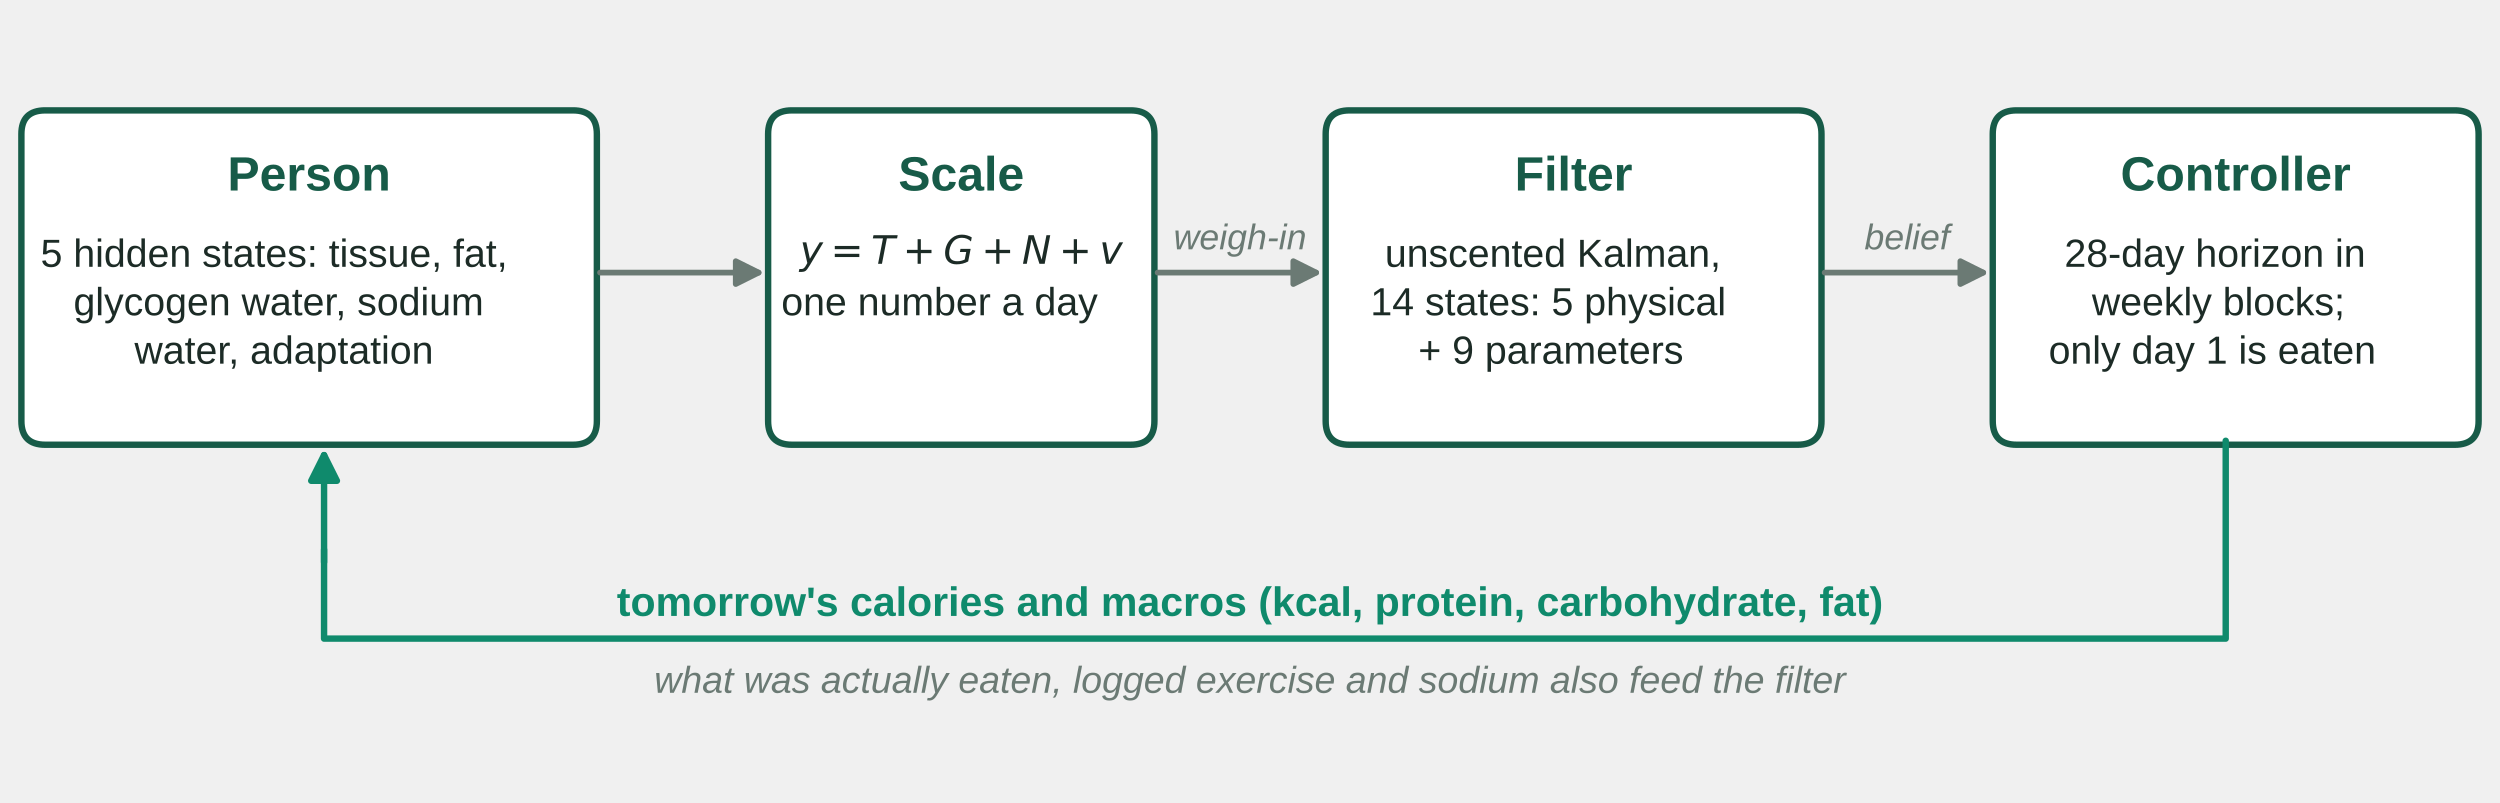
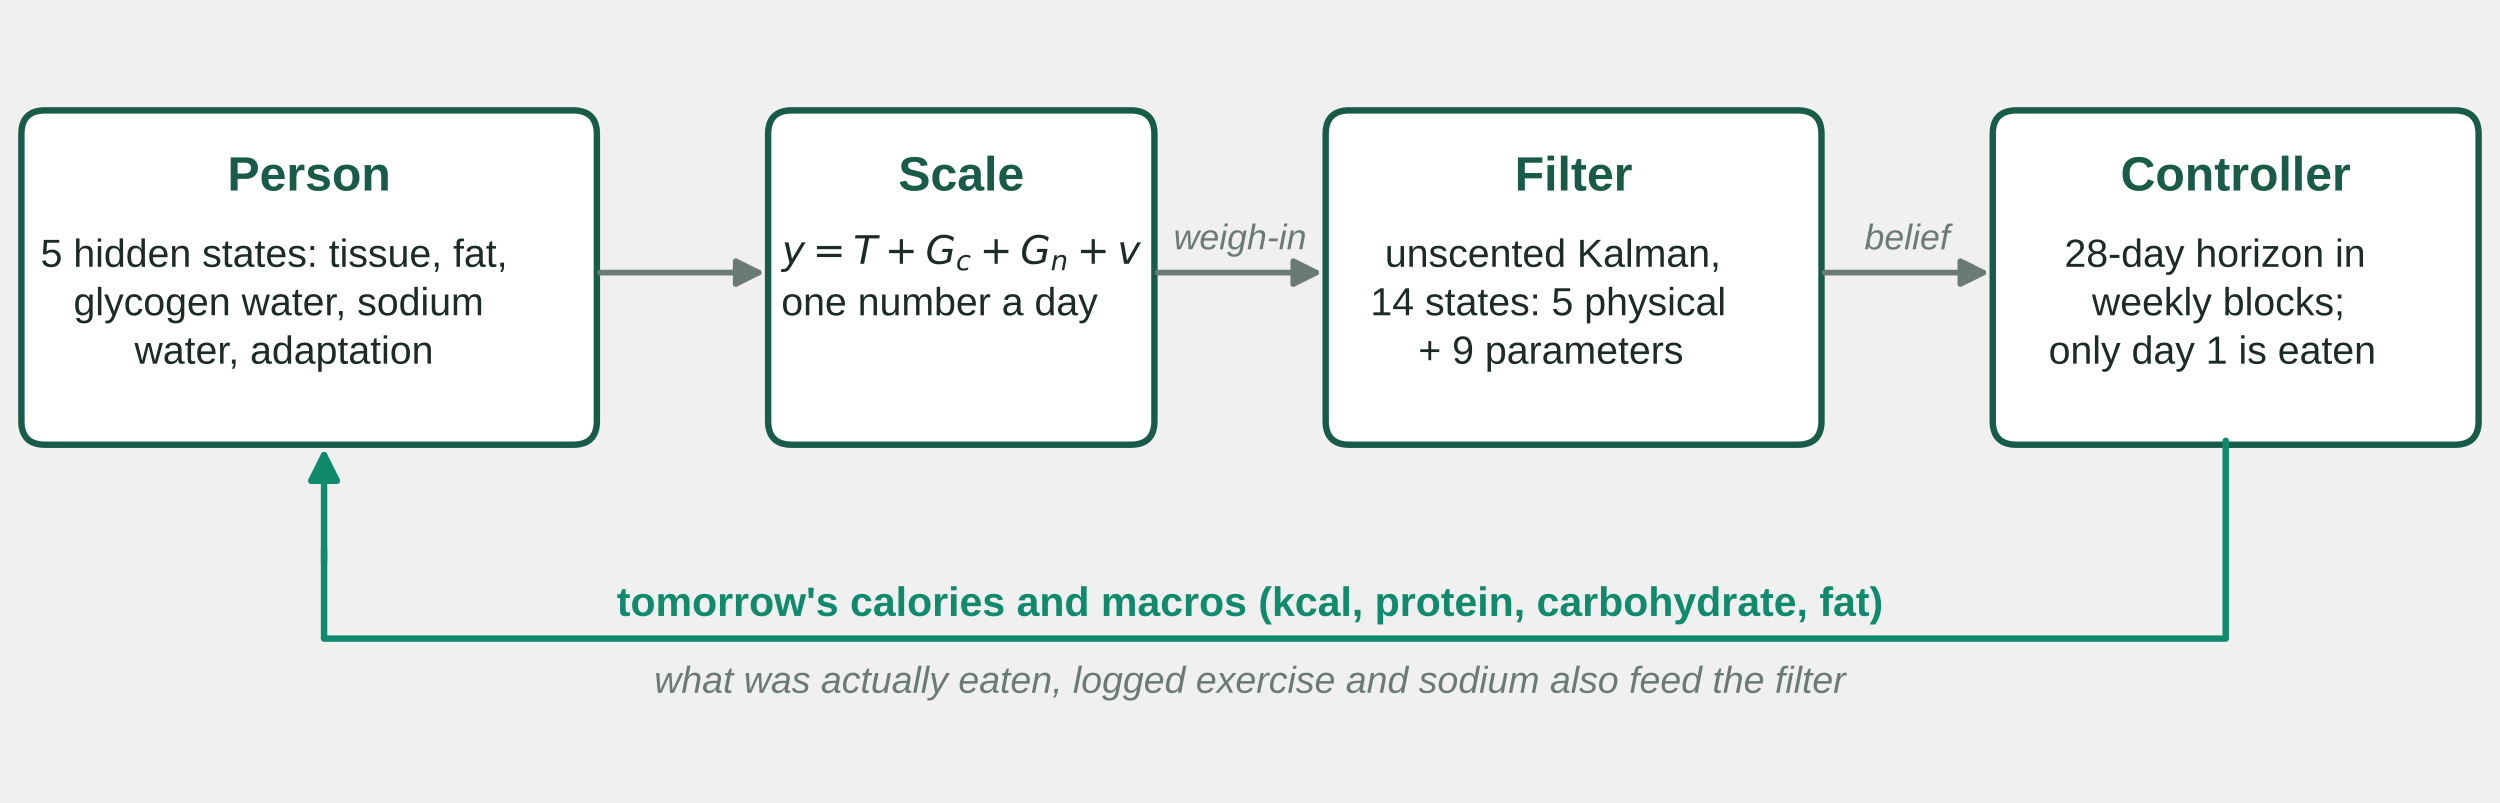
<svg xmlns="http://www.w3.org/2000/svg" width="700.56pt" height="224.856pt" viewBox="0 0 700.56 224.856" version="1.1">
  <defs>
    <style type="text/css">*{stroke-linejoin: round; stroke-linecap: butt}</style>
  </defs>
  <g id="figure_1">
    <g id="patch_1">
      <path d="M 0 224.856  L 700.56 224.856  L 700.56 0  L 0 0  L 0 224.856  z " style="fill: none" />
    </g>
    <g id="axes_1">
      <g id="patch_2">
-         <path d="M 12.69 124.625  L 160.56 124.625  Q 167.256 124.625 167.256 117.972  L 167.256 37.584  Q 167.256 30.931 160.56 30.931  L 12.69 30.931  Q 5.994 30.931 5.994 37.584  L 5.994 117.972  Q 5.994 124.625 12.69 124.625  z " clip-path="url(#pa009c018f5)" style="fill: #ffffff; stroke: #175b48; stroke-width: 1.8; stroke-linejoin: miter" />
+         <path d="M 12.69 124.625  L 160.56 124.625  Q 167.256 124.625 167.256 117.972  L 167.256 37.584  Q 167.256 30.931 160.56 30.931  L 12.69 30.931  Q 5.994 30.931 5.994 37.584  L 5.994 117.972  Q 5.994 124.625 12.69 124.625  z " clip-path="url(#p76a32126d7)" style="fill: #ffffff; stroke: #175b48; stroke-width: 1.8; stroke-linejoin: miter" />
      </g>
      <g id="patch_3">
-         <path d="M 221.94 124.625  L 316.8 124.625  Q 323.496 124.625 323.496 117.972  L 323.496 37.584  Q 323.496 30.931 316.8 30.931  L 221.94 30.931  Q 215.244 30.931 215.244 37.584  L 215.244 117.972  Q 215.244 124.625 221.94 124.625  z " clip-path="url(#pa009c018f5)" style="fill: #ffffff; stroke: #175b48; stroke-width: 1.8; stroke-linejoin: miter" />
+         <path d="M 221.94 124.625  L 316.8 124.625  Q 323.496 124.625 323.496 117.972  L 323.496 37.584  Q 323.496 30.931 316.8 30.931  L 221.94 30.931  Q 215.244 30.931 215.244 37.584  L 215.244 117.972  Q 215.244 124.625 221.94 124.625  z " clip-path="url(#p76a32126d7)" style="fill: #ffffff; stroke: #175b48; stroke-width: 1.8; stroke-linejoin: miter" />
      </g>
      <g id="patch_4">
-         <path d="M 378.18 124.625  L 503.73 124.625  Q 510.426 124.625 510.426 117.972  L 510.426 37.584  Q 510.426 30.931 503.73 30.931  L 378.18 30.931  Q 371.484 30.931 371.484 37.584  L 371.484 117.972  Q 371.484 124.625 378.18 124.625  z " clip-path="url(#pa009c018f5)" style="fill: #ffffff; stroke: #175b48; stroke-width: 1.8; stroke-linejoin: miter" />
+         <path d="M 378.18 124.625  L 503.73 124.625  Q 510.426 124.625 510.426 117.972  L 510.426 37.584  Q 510.426 30.931 503.73 30.931  L 378.18 30.931  Q 371.484 30.931 371.484 37.584  L 371.484 117.972  Q 371.484 124.625 378.18 124.625  z " clip-path="url(#p76a32126d7)" style="fill: #ffffff; stroke: #175b48; stroke-width: 1.8; stroke-linejoin: miter" />
      </g>
      <g id="patch_5">
-         <path d="M 565.11 124.625  L 687.87 124.625  Q 694.566 124.625 694.566 117.972  L 694.566 37.584  Q 694.566 30.931 687.87 30.931  L 565.11 30.931  Q 558.414 30.931 558.414 37.584  L 558.414 117.972  Q 558.414 124.625 565.11 124.625  z " clip-path="url(#pa009c018f5)" style="fill: #ffffff; stroke: #175b48; stroke-width: 1.8; stroke-linejoin: miter" />
+         <path d="M 565.11 124.625  L 687.87 124.625  Q 694.566 124.625 694.566 117.972  L 694.566 37.584  Q 694.566 30.931 687.87 30.931  L 565.11 30.931  Q 558.414 30.931 558.414 37.584  L 558.414 117.972  Q 558.414 124.625 565.11 124.625  z " clip-path="url(#p76a32126d7)" style="fill: #ffffff; stroke: #175b48; stroke-width: 1.8; stroke-linejoin: miter" />
      </g>
      <g id="patch_6">
-         <path d="M 168.142 76.392  Q 191.252 76.392 212.573 76.392  " clip-path="url(#pa009c018f5)" style="fill: none; stroke: #6b7a74; stroke-width: 1.6; stroke-linecap: round" />
-         <path d="M 206.173 73.192  L 212.573 76.392  L 206.173 79.592  z " clip-path="url(#pa009c018f5)" style="fill: #6b7a74; stroke: #6b7a74; stroke-width: 1.6; stroke-linecap: round" />
+         <path d="M 168.142 76.392  Q 191.252 76.392 212.573 76.392  " clip-path="url(#p76a32126d7)" style="fill: none; stroke: #6b7a74; stroke-width: 1.6; stroke-linecap: round" />
+         <path d="M 206.173 73.192  L 212.573 76.392  L 206.173 79.592  z " clip-path="url(#p76a32126d7)" style="fill: #6b7a74; stroke: #6b7a74; stroke-width: 1.6; stroke-linecap: round" />
      </g>
      <g id="patch_7">
-         <path d="M 324.382 76.392  Q 347.492 76.392 368.813 76.392  " clip-path="url(#pa009c018f5)" style="fill: none; stroke: #6b7a74; stroke-width: 1.6; stroke-linecap: round" />
-         <path d="M 362.413 73.192  L 368.813 76.392  L 362.413 79.592  z " clip-path="url(#pa009c018f5)" style="fill: #6b7a74; stroke: #6b7a74; stroke-width: 1.6; stroke-linecap: round" />
+         <path d="M 324.382 76.392  Q 347.492 76.392 368.813 76.392  " clip-path="url(#p76a32126d7)" style="fill: none; stroke: #6b7a74; stroke-width: 1.6; stroke-linecap: round" />
+         <path d="M 362.413 73.192  L 368.813 76.392  L 362.413 79.592  z " clip-path="url(#p76a32126d7)" style="fill: #6b7a74; stroke: #6b7a74; stroke-width: 1.6; stroke-linecap: round" />
      </g>
      <g id="patch_8">
-         <path d="M 511.312 76.392  Q 534.422 76.392 555.743 76.392  " clip-path="url(#pa009c018f5)" style="fill: none; stroke: #6b7a74; stroke-width: 1.6; stroke-linecap: round" />
-         <path d="M 549.343 73.192  L 555.743 76.392  L 549.343 79.592  z " clip-path="url(#pa009c018f5)" style="fill: #6b7a74; stroke: #6b7a74; stroke-width: 1.6; stroke-linecap: round" />
+         <path d="M 511.312 76.392  Q 534.422 76.392 555.743 76.392  " clip-path="url(#p76a32126d7)" style="fill: none; stroke: #6b7a74; stroke-width: 1.6; stroke-linecap: round" />
+         <path d="M 549.343 73.192  L 555.743 76.392  L 549.343 79.592  z " clip-path="url(#p76a32126d7)" style="fill: #6b7a74; stroke: #6b7a74; stroke-width: 1.6; stroke-linecap: round" />
      </g>
      <g id="patch_9">
-         <path d="M 90.81 157.55  Q 90.81 141.532 90.81 127.527  " clip-path="url(#pa009c018f5)" style="fill: none; stroke: #0f8a6c; stroke-width: 1.8; stroke-linecap: round" />
-         <path d="M 87.21 134.727  L 90.81 127.527  L 94.41 134.727  z " clip-path="url(#pa009c018f5)" style="fill: #0f8a6c; stroke: #0f8a6c; stroke-width: 1.8; stroke-linecap: round" />
+         <path d="M 90.81 157.55  Q 90.81 141.532 90.81 127.527  " clip-path="url(#p76a32126d7)" style="fill: none; stroke: #0f8a6c; stroke-width: 1.8; stroke-linecap: round" />
+         <path d="M 87.21 134.727  L 90.81 127.527  L 94.41 134.727  z " clip-path="url(#p76a32126d7)" style="fill: #0f8a6c; stroke: #0f8a6c; stroke-width: 1.8; stroke-linecap: round" />
      </g>
      <g id="line2d_1">
-         <path d="M 623.7 123.516  L 623.7 178.956  L 90.81 178.956  L 90.81 154.008  " clip-path="url(#pa009c018f5)" style="fill: none; stroke: #0f8a6c; stroke-width: 1.8; stroke-linecap: round" />
+         <path d="M 623.7 123.516  L 623.7 178.956  L 90.81 178.956  L 90.81 154.008  " clip-path="url(#p76a32126d7)" style="fill: none; stroke: #0f8a6c; stroke-width: 1.8; stroke-linecap: round" />
      </g>
      <g id="text_1">
        <text style="font-weight: 700; font-size: 13.5px; font-family: 'Source Sans Pro', 'Source Sans 3', 'Helvetica Neue', 'Arial', 'DejaVu Sans', sans-serif; text-anchor: middle; fill: #175b48" x="86.625" y="53.386" transform="rotate(-0 86.625 53.38589)">Person</text>
      </g>
      <g id="text_2">
        <text style="font-size: 11px; font-family: 'Source Sans Pro', 'Source Sans 3', 'Helvetica Neue', 'Arial', 'DejaVu Sans', sans-serif; fill: #1c2b26" transform="translate(11.37383 74.77108)">5 hidden states: tissue, fat,</text>
        <text style="font-size: 11px; font-family: 'Source Sans Pro', 'Source Sans 3', 'Helvetica Neue', 'Arial', 'DejaVu Sans', sans-serif; fill: #1c2b26" transform="translate(20.59234 88.34242)">glycogen water, sodium</text>
        <text style="font-size: 11px; font-family: 'Source Sans Pro', 'Source Sans 3', 'Helvetica Neue', 'Arial', 'DejaVu Sans', sans-serif; fill: #1c2b26" transform="translate(37.67328 101.9138)">water, adaptation</text>
      </g>
      <g id="text_3">
        <text style="font-weight: 700; font-size: 13.5px; font-family: 'Source Sans Pro', 'Source Sans 3', 'Helvetica Neue', 'Arial', 'DejaVu Sans', sans-serif; text-anchor: middle; fill: #175b48" x="269.37" y="53.386" transform="rotate(-0 269.37 53.38589)">Scale</text>
      </g>
      <g id="text_4">
-         <g style="fill: #1c2b26" transform="translate(224.105 74.74874)">
+         <g style="fill: #1c2b26" transform="translate(219.1 74.74874)">
          <text>
            <tspan x="0" y="-0.828" style="font-style: oblique; font-size: 11px; font-family: 'DejaVu Sans'; fill: #1c2b26">y</tspan>
            <tspan x="20.013" y="-0.828" style="font-style: oblique; font-size: 11px; font-family: 'DejaVu Sans'; fill: #1c2b26">T</tspan>
            <tspan x="40.235" y="-0.828" style="font-style: oblique; font-size: 11px; font-family: 'DejaVu Sans'; fill: #1c2b26">G</tspan>
-             <tspan x="62.262" y="-0.828" style="font-style: oblique; font-size: 11px; font-family: 'DejaVu Sans'; fill: #1c2b26">N</tspan>
-             <tspan x="83.993" y="-0.828" style="font-style: oblique; font-size: 11px; font-family: 'DejaVu Sans'; fill: #1c2b26">v</tspan>
+             <tspan x="66.796" y="-0.828" style="font-style: oblique; font-size: 11px; font-family: 'DejaVu Sans'; fill: #1c2b26">G</tspan>
+             <tspan x="94.004" y="-0.828" style="font-style: oblique; font-size: 11px; font-family: 'DejaVu Sans'; fill: #1c2b26">v</tspan>
            <tspan x="8.653" y="-0.828" style="font-size: 11px; font-family: 'DejaVu Sans'; fill: #1c2b26">=</tspan>
            <tspan x="28.875" y="-0.828" style="font-size: 11px; font-family: 'DejaVu Sans'; fill: #1c2b26">+</tspan>
-             <tspan x="50.902" y="-0.828" style="font-size: 11px; font-family: 'DejaVu Sans'; fill: #1c2b26">+</tspan>
-             <tspan x="72.633" y="-0.828" style="font-size: 11px; font-family: 'DejaVu Sans'; fill: #1c2b26">+</tspan>
+             <tspan x="55.436" y="-0.828" style="font-size: 11px; font-family: 'DejaVu Sans'; fill: #1c2b26">+</tspan>
+             <tspan x="82.644" y="-0.828" style="font-size: 11px; font-family: 'DejaVu Sans'; fill: #1c2b26">+</tspan>
+             <tspan x="48.759" y="0.977" style="font-style: oblique; font-size: 7.7px; font-family: 'DejaVu Sans'; fill: #1c2b26">c</tspan>
+             <tspan x="75.32" y="0.977" style="font-style: oblique; font-size: 7.7px; font-family: 'DejaVu Sans'; fill: #1c2b26">n</tspan>
          </text>
        </g>
        <text style="font-size: 11px; font-family: 'Source Sans Pro', 'Source Sans 3', 'Helvetica Neue', 'Arial', 'DejaVu Sans', sans-serif; fill: #1c2b26" transform="translate(218.9376 88.34242)">one number a day</text>
      </g>
      <g id="text_5">
        <text style="font-weight: 700; font-size: 13.5px; font-family: 'Source Sans Pro', 'Source Sans 3', 'Helvetica Neue', 'Arial', 'DejaVu Sans', sans-serif; text-anchor: middle; fill: #175b48" x="440.955" y="53.386" transform="rotate(-0 440.955 53.38589)">Filter</text>
      </g>
      <g id="text_6">
        <text style="font-size: 11px; font-family: 'Source Sans Pro', 'Source Sans 3', 'Helvetica Neue', 'Arial', 'DejaVu Sans', sans-serif; fill: #1c2b26" transform="translate(388.0742 74.77108)">unscented Kalman,</text>
        <text style="font-size: 11px; font-family: 'Source Sans Pro', 'Source Sans 3', 'Helvetica Neue', 'Arial', 'DejaVu Sans', sans-serif; fill: #1c2b26" transform="translate(384.0145 88.34242)">14 states: 5 physical</text>
        <text style="font-size: 11px; font-family: 'Source Sans Pro', 'Source Sans 3', 'Helvetica Neue', 'Arial', 'DejaVu Sans', sans-serif; fill: #1c2b26" transform="translate(397.4491 101.9138)">+ 9 parameters</text>
      </g>
      <g id="text_7">
        <text style="font-weight: 700; font-size: 13.5px; font-family: 'Source Sans Pro', 'Source Sans 3', 'Helvetica Neue', 'Arial', 'DejaVu Sans', sans-serif; text-anchor: middle; fill: #175b48" x="626.49" y="53.386" transform="rotate(-0 626.49 53.38589)">Controller</text>
      </g>
      <g id="text_8">
        <text style="font-size: 11px; font-family: 'Source Sans Pro', 'Source Sans 3', 'Helvetica Neue', 'Arial', 'DejaVu Sans', sans-serif; fill: #1c2b26" transform="translate(578.5025 74.77108)">28-day horizon in</text>
        <text style="font-size: 11px; font-family: 'Source Sans Pro', 'Source Sans 3', 'Helvetica Neue', 'Arial', 'DejaVu Sans', sans-serif; fill: #1c2b26" transform="translate(586.1956 88.34242)">weekly blocks;</text>
        <text style="font-size: 11px; font-family: 'Source Sans Pro', 'Source Sans 3', 'Helvetica Neue', 'Arial', 'DejaVu Sans', sans-serif; fill: #1c2b26" transform="translate(574.0733 101.9138)">only day 1 is eaten</text>
      </g>
      <g id="text_9">
        <text style="font-style: italic; font-size: 10px; font-family: 'Source Sans Pro', 'Source Sans 3', 'Helvetica Neue', 'Arial', 'DejaVu Sans', sans-serif; text-anchor: middle; fill: #6b7a74" x="347.49" y="69.877" transform="rotate(-0 347.49 69.87711)">weigh-in</text>
      </g>
      <g id="text_10">
        <text style="font-style: italic; font-size: 10px; font-family: 'Source Sans Pro', 'Source Sans 3', 'Helvetica Neue', 'Arial', 'DejaVu Sans', sans-serif; text-anchor: middle; fill: #6b7a74" x="534.42" y="69.877" transform="rotate(-0 534.42 69.87711)">belief</text>
      </g>
      <g id="text_11">
        <text style="font-weight: 700; font-size: 11.5px; font-family: 'Source Sans Pro', 'Source Sans 3', 'Helvetica Neue', 'Arial', 'DejaVu Sans', sans-serif; text-anchor: middle; fill: #0f8a6c" x="350.28" y="172.594" transform="rotate(-0 350.28 172.5937)">tomorrow's calories and macros (kcal, protein, carbohydrate, fat)</text>
      </g>
      <g id="text_12">
        <text style="font-style: italic; font-size: 10.5px; font-family: 'Source Sans Pro', 'Source Sans 3', 'Helvetica Neue', 'Arial', 'DejaVu Sans', sans-serif; text-anchor: middle; fill: #6b7a74" x="350.28" y="194.142" transform="rotate(-0 350.28 194.1416)">what was actually eaten, logged exercise and sodium also feed the filter</text>
      </g>
    </g>
  </g>
  <defs>
-     <clipPath id="pa009c018f5">
+     <clipPath id="p76a32126d7">
      <rect x="4.32" y="4.32" width="691.92" height="216.216" />
    </clipPath>
  </defs>
</svg>
